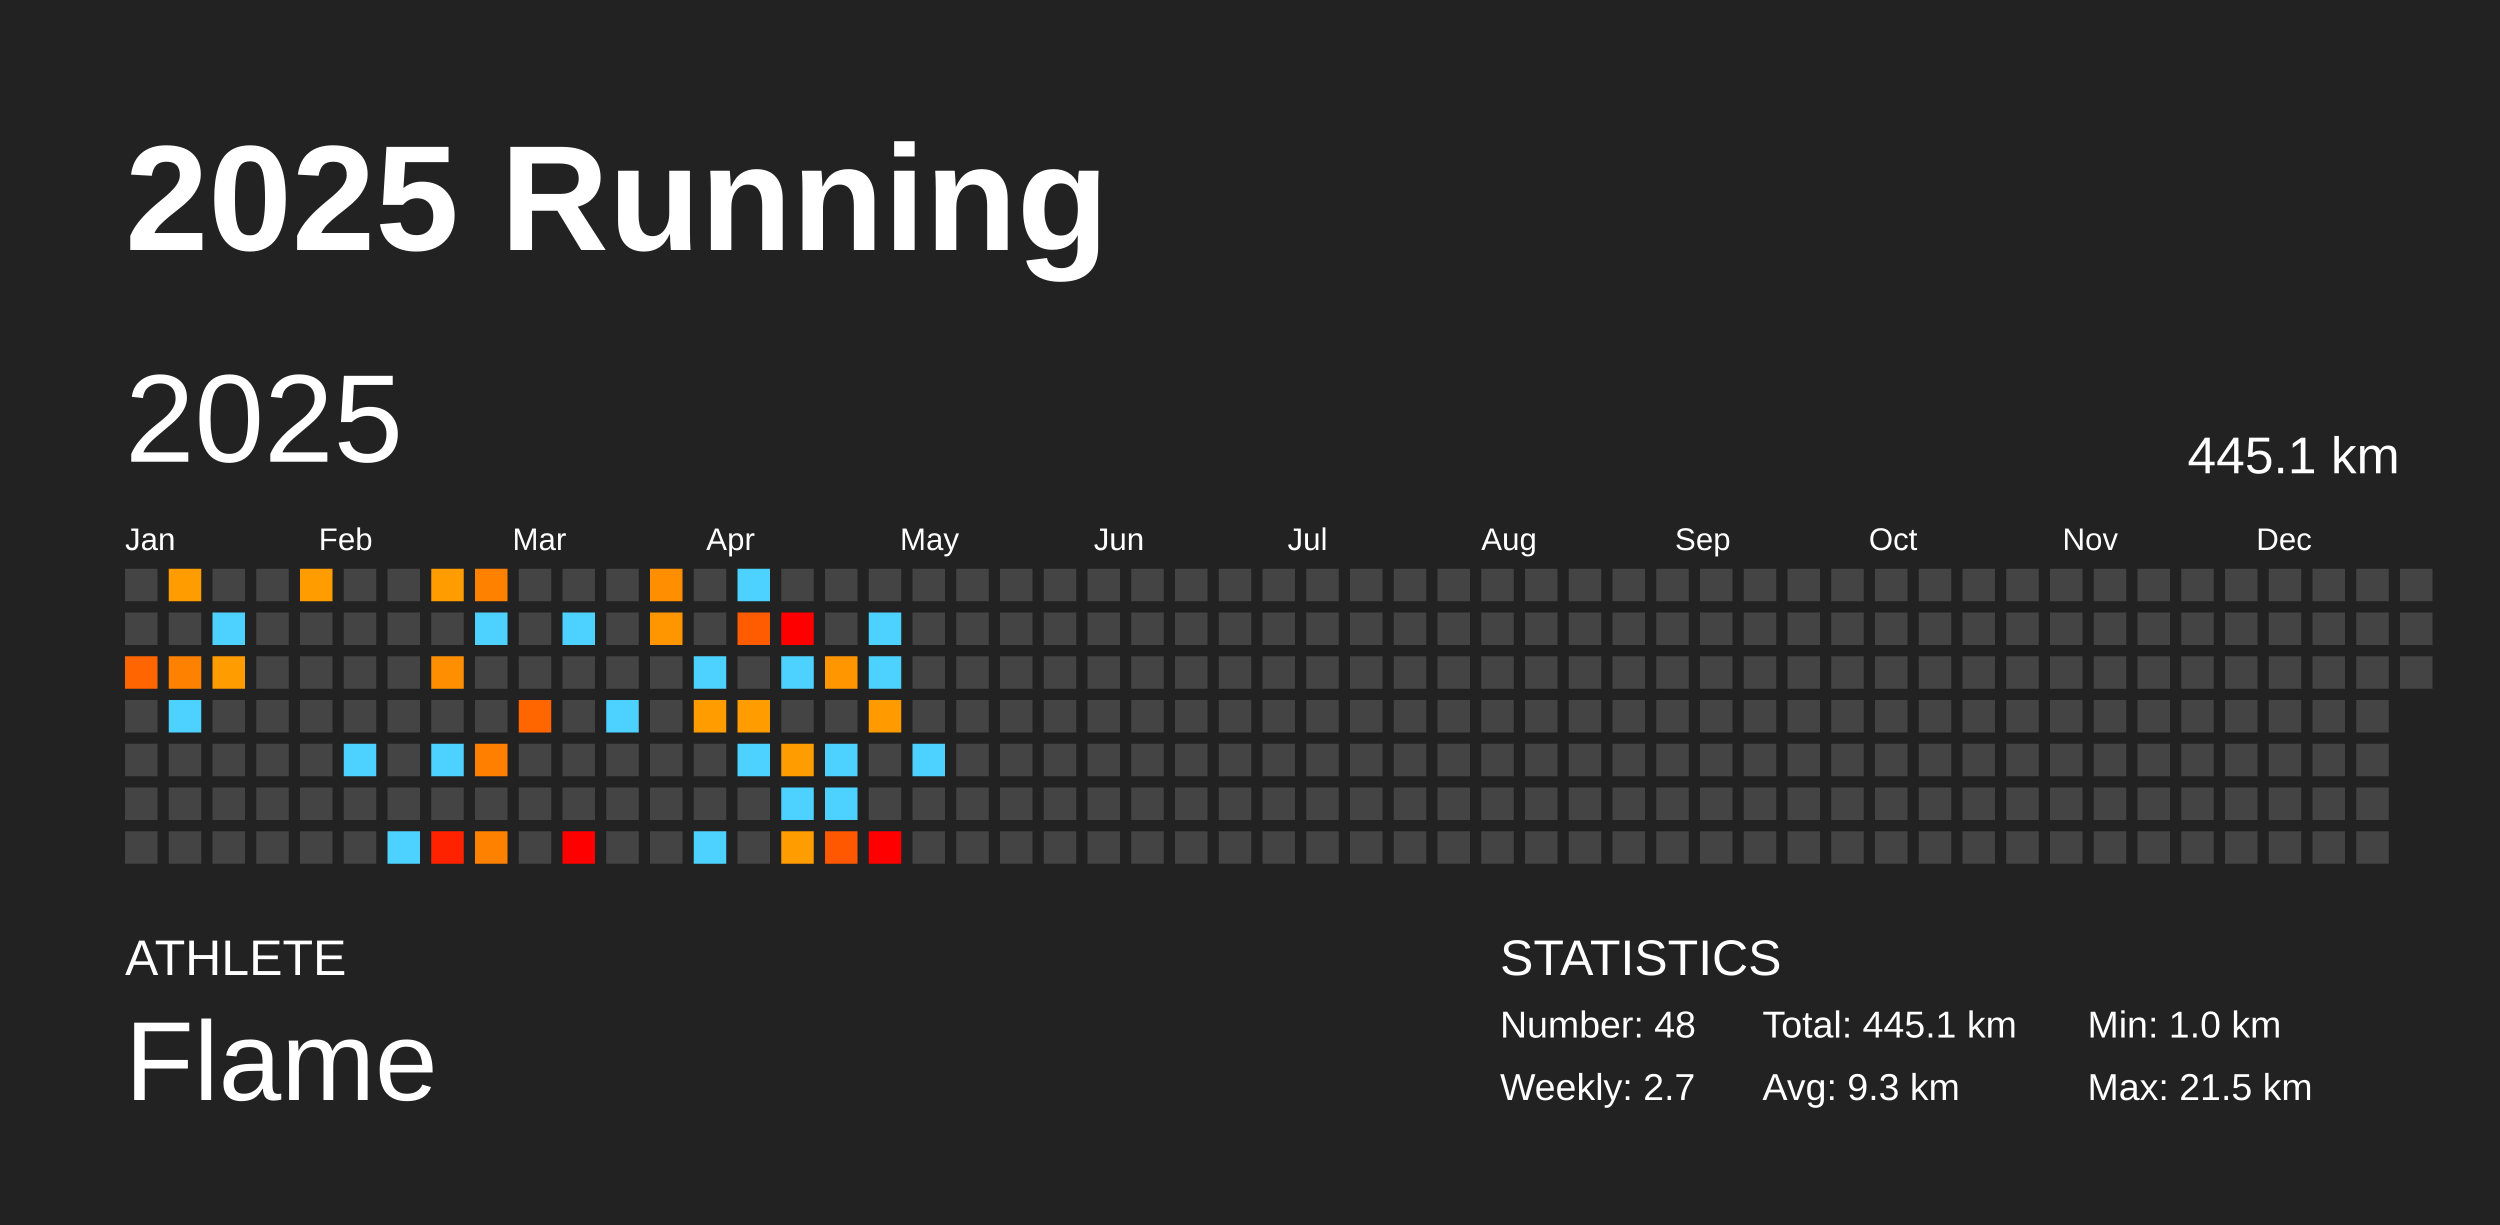
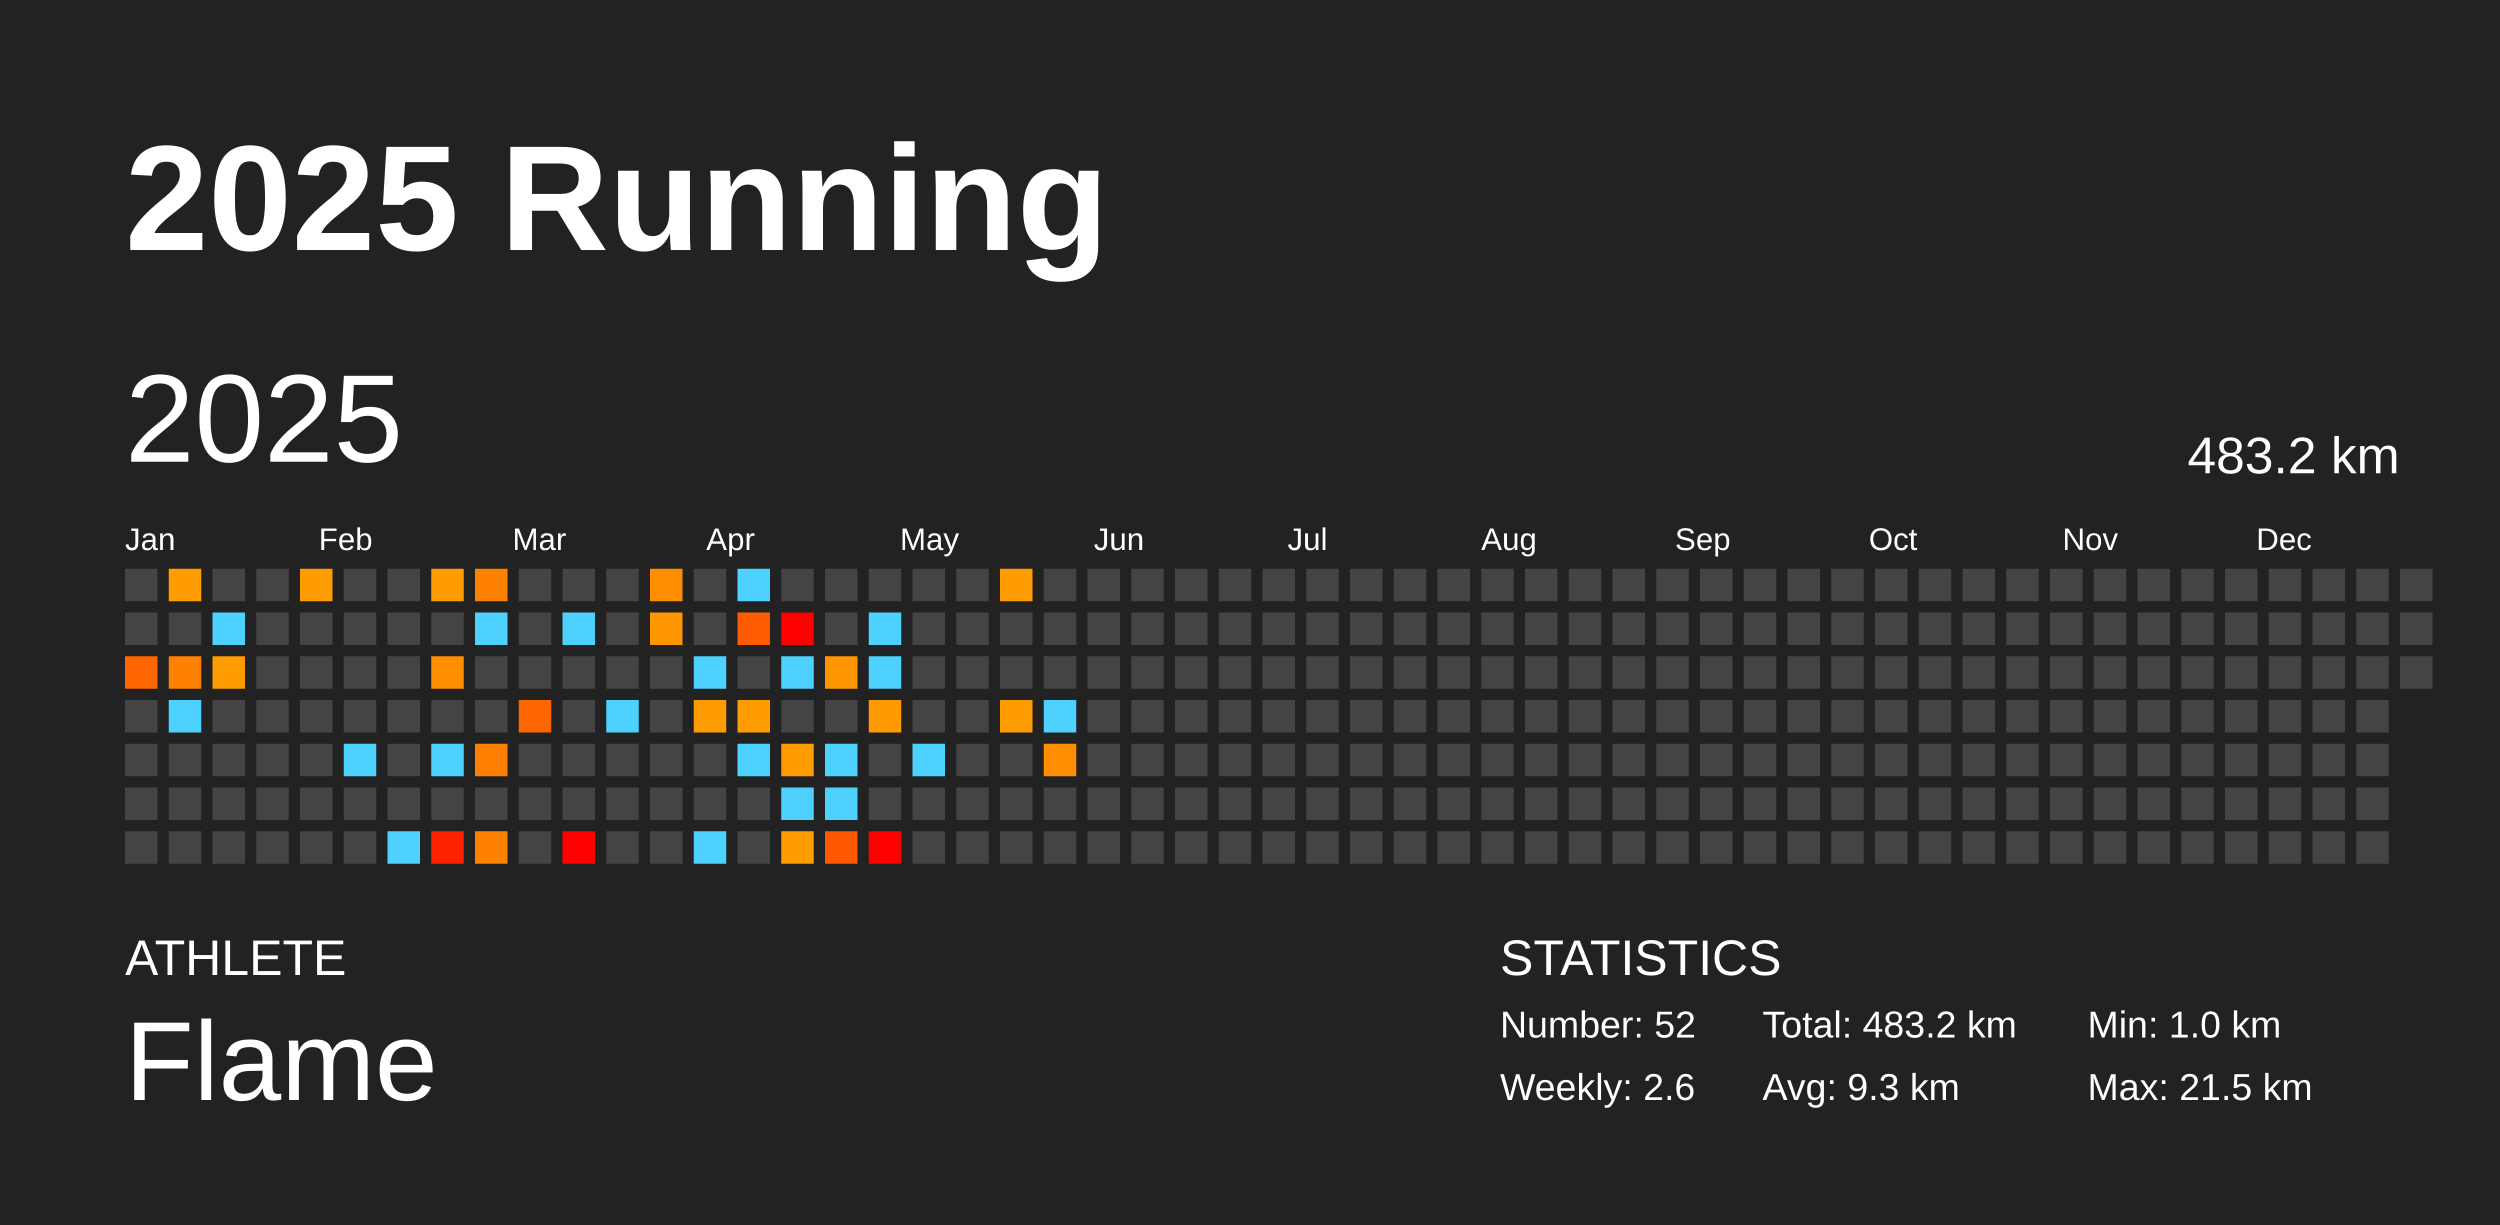
<svg xmlns="http://www.w3.org/2000/svg" baseProfile="full" height="98mm" version="1.1" viewBox="0,0,200,98" width="200mm">
  <defs />
  <rect fill="#222222" height="98" width="200" x="0" y="0" />
  <text fill="#FFFFFF" style="font-size:12px; font-family:Arial; font-weight:bold;" x="10" y="20">2025 Running</text>
  <text fill="#FFFFFF" style="font-size:4px; font-family:Arial" x="10" y="78">ATHLETE</text>
  <text fill="#FFFFFF" style="font-size:9px; font-family:Arial" x="10" y="88">Flame</text>
  <text fill="#FFFFFF" style="font-size:4px; font-family:Arial" x="120" y="78">STATISTICS</text>
-   <text fill="#FFFFFF" style="font-size:3px; font-family:Arial" x="120" y="83">Number: 48</text>
-   <text fill="#FFFFFF" style="font-size:3px; font-family:Arial" x="120" y="88">Weekly: 2.7</text>
-   <text fill="#FFFFFF" style="font-size:3px; font-family:Arial" x="141" y="83">Total: 445.1 km</text>
+   <text fill="#FFFFFF" style="font-size:3px; font-family:Arial" x="120" y="83">Number: 52</text>
+   <text fill="#FFFFFF" style="font-size:3px; font-family:Arial" x="120" y="88">Weekly: 2.6</text>
+   <text fill="#FFFFFF" style="font-size:3px; font-family:Arial" x="141" y="83">Total: 483.2 km</text>
  <text fill="#FFFFFF" style="font-size:3px; font-family:Arial" x="141" y="88">Avg: 9.3 km</text>
  <text fill="#FFFFFF" style="font-size:3px; font-family:Arial" x="167" y="83">Min: 1.0 km</text>
  <text fill="#FFFFFF" style="font-size:3px; font-family:Arial" x="167" y="88">Max: 21.5 km</text>
  <text dominant-baseline="hanging" fill="#FFFFFF" style="font-size:10.0px; font-family:Arial;" x="10" y="30">2025</text>
-   <text dominant-baseline="hanging" fill="#FFFFFF" style="font-size:4.125px; font-family:Arial;" x="175" y="35">445.1 km</text>
+   <text dominant-baseline="hanging" fill="#FFFFFF" style="font-size:4.125px; font-family:Arial;" x="175" y="35">483.2 km</text>
  <text fill="#FFFFFF" style="font-size:2.5px; font-family:Arial" x="10.0" y="44">Jan</text>
  <text fill="#FFFFFF" style="font-size:2.5px; font-family:Arial" x="25.5" y="44">Feb</text>
  <text fill="#FFFFFF" style="font-size:2.5px; font-family:Arial" x="41.0" y="44">Mar</text>
  <text fill="#FFFFFF" style="font-size:2.5px; font-family:Arial" x="56.5" y="44">Apr</text>
  <text fill="#FFFFFF" style="font-size:2.5px; font-family:Arial" x="72.0" y="44">May</text>
  <text fill="#FFFFFF" style="font-size:2.5px; font-family:Arial" x="87.5" y="44">Jun</text>
  <text fill="#FFFFFF" style="font-size:2.5px; font-family:Arial" x="103.0" y="44">Jul</text>
  <text fill="#FFFFFF" style="font-size:2.5px; font-family:Arial" x="118.5" y="44">Aug</text>
  <text fill="#FFFFFF" style="font-size:2.5px; font-family:Arial" x="134.0" y="44">Sep</text>
  <text fill="#FFFFFF" style="font-size:2.5px; font-family:Arial" x="149.5" y="44">Oct</text>
  <text fill="#FFFFFF" style="font-size:2.5px; font-family:Arial" x="165.0" y="44">Nov</text>
  <text fill="#FFFFFF" style="font-size:2.5px; font-family:Arial" x="180.5" y="44">Dec</text>
  <rect fill="#444444" height="2.6" width="2.6" x="10.0" y="45.5" />
  <rect fill="#444444" height="2.6" width="2.6" x="10.0" y="49.0" />
  <rect fill="#ff6500" height="2.6" width="2.6" x="10.0" y="52.5" />
  <rect fill="#444444" height="2.6" width="2.6" x="10.0" y="56.0" />
  <rect fill="#444444" height="2.6" width="2.6" x="10.0" y="59.5" />
  <rect fill="#444444" height="2.6" width="2.6" x="10.0" y="63.0" />
  <rect fill="#444444" height="2.6" width="2.6" x="10.0" y="66.5" />
  <rect fill="#ff9c00" height="2.6" width="2.6" x="13.5" y="45.5" />
  <rect fill="#444444" height="2.6" width="2.6" x="13.5" y="49.0" />
  <rect fill="#ff8100" height="2.6" width="2.6" x="13.5" y="52.5" />
  <rect fill="#4dd2ff" height="2.6" width="2.6" x="13.5" y="56.0" />
  <rect fill="#444444" height="2.6" width="2.6" x="13.5" y="59.5" />
  <rect fill="#444444" height="2.6" width="2.6" x="13.5" y="63.0" />
  <rect fill="#444444" height="2.6" width="2.6" x="13.5" y="66.5" />
  <rect fill="#444444" height="2.6" width="2.6" x="17.0" y="45.5" />
  <rect fill="#4dd2ff" height="2.6" width="2.6" x="17.0" y="49.0" />
  <rect fill="#ff9c00" height="2.6" width="2.6" x="17.0" y="52.5" />
  <rect fill="#444444" height="2.6" width="2.6" x="17.0" y="56.0" />
  <rect fill="#444444" height="2.6" width="2.6" x="17.0" y="59.5" />
  <rect fill="#444444" height="2.6" width="2.6" x="17.0" y="63.0" />
  <rect fill="#444444" height="2.6" width="2.6" x="17.0" y="66.5" />
  <rect fill="#444444" height="2.6" width="2.6" x="20.5" y="45.5" />
  <rect fill="#444444" height="2.6" width="2.6" x="20.5" y="49.0" />
  <rect fill="#444444" height="2.6" width="2.6" x="20.5" y="52.5" />
  <rect fill="#444444" height="2.6" width="2.6" x="20.5" y="56.0" />
  <rect fill="#444444" height="2.6" width="2.6" x="20.5" y="59.5" />
  <rect fill="#444444" height="2.6" width="2.6" x="20.5" y="63.0" />
  <rect fill="#444444" height="2.6" width="2.6" x="20.5" y="66.5" />
  <rect fill="#ff9c00" height="2.6" width="2.6" x="24.0" y="45.5" />
  <rect fill="#444444" height="2.6" width="2.6" x="24.0" y="49.0" />
  <rect fill="#444444" height="2.6" width="2.6" x="24.0" y="52.5" />
  <rect fill="#444444" height="2.6" width="2.6" x="24.0" y="56.0" />
  <rect fill="#444444" height="2.6" width="2.6" x="24.0" y="59.5" />
  <rect fill="#444444" height="2.6" width="2.6" x="24.0" y="63.0" />
  <rect fill="#444444" height="2.6" width="2.6" x="24.0" y="66.5" />
  <rect fill="#444444" height="2.6" width="2.6" x="27.5" y="45.5" />
  <rect fill="#444444" height="2.6" width="2.6" x="27.5" y="49.0" />
  <rect fill="#444444" height="2.6" width="2.6" x="27.5" y="52.5" />
  <rect fill="#444444" height="2.6" width="2.6" x="27.5" y="56.0" />
  <rect fill="#4dd2ff" height="2.6" width="2.6" x="27.5" y="59.5" />
  <rect fill="#444444" height="2.6" width="2.6" x="27.5" y="63.0" />
  <rect fill="#444444" height="2.6" width="2.6" x="27.5" y="66.5" />
  <rect fill="#444444" height="2.6" width="2.6" x="31.0" y="45.5" />
  <rect fill="#444444" height="2.6" width="2.6" x="31.0" y="49.0" />
  <rect fill="#444444" height="2.6" width="2.6" x="31.0" y="52.5" />
  <rect fill="#444444" height="2.6" width="2.6" x="31.0" y="56.0" />
  <rect fill="#444444" height="2.6" width="2.6" x="31.0" y="59.5" />
  <rect fill="#444444" height="2.6" width="2.6" x="31.0" y="63.0" />
  <rect fill="#4dd2ff" height="2.6" width="2.6" x="31.0" y="66.5" />
  <rect fill="#ff9c00" height="2.6" width="2.6" x="34.5" y="45.5" />
  <rect fill="#444444" height="2.6" width="2.6" x="34.5" y="49.0" />
  <rect fill="#ff8f00" height="2.6" width="2.6" x="34.5" y="52.5" />
  <rect fill="#444444" height="2.6" width="2.6" x="34.5" y="56.0" />
  <rect fill="#4dd2ff" height="2.6" width="2.6" x="34.5" y="59.5" />
  <rect fill="#444444" height="2.6" width="2.6" x="34.5" y="63.0" />
  <rect fill="#ff2200" height="2.6" width="2.6" x="34.5" y="66.5" />
  <rect fill="#ff8100" height="2.6" width="2.6" x="38.0" y="45.5" />
  <rect fill="#4dd2ff" height="2.6" width="2.6" x="38.0" y="49.0" />
  <rect fill="#444444" height="2.6" width="2.6" x="38.0" y="52.5" />
  <rect fill="#444444" height="2.6" width="2.6" x="38.0" y="56.0" />
  <rect fill="#ff7f00" height="2.6" width="2.6" x="38.0" y="59.5" />
  <rect fill="#444444" height="2.6" width="2.6" x="38.0" y="63.0" />
  <rect fill="#ff8100" height="2.6" width="2.6" x="38.0" y="66.5" />
  <rect fill="#444444" height="2.6" width="2.6" x="41.5" y="45.5" />
  <rect fill="#444444" height="2.6" width="2.6" x="41.5" y="49.0" />
  <rect fill="#444444" height="2.6" width="2.6" x="41.5" y="52.5" />
  <rect fill="#ff6600" height="2.6" width="2.6" x="41.5" y="56.0" />
  <rect fill="#444444" height="2.6" width="2.6" x="41.5" y="59.5" />
  <rect fill="#444444" height="2.6" width="2.6" x="41.5" y="63.0" />
  <rect fill="#444444" height="2.6" width="2.6" x="41.5" y="66.5" />
  <rect fill="#444444" height="2.6" width="2.6" x="45.0" y="45.5" />
  <rect fill="#4dd2ff" height="2.6" width="2.6" x="45.0" y="49.0" />
  <rect fill="#444444" height="2.6" width="2.6" x="45.0" y="52.5" />
  <rect fill="#444444" height="2.6" width="2.6" x="45.0" y="56.0" />
  <rect fill="#444444" height="2.6" width="2.6" x="45.0" y="59.5" />
  <rect fill="#444444" height="2.6" width="2.6" x="45.0" y="63.0" />
  <rect fill="red" height="2.6" width="2.6" x="45.0" y="66.5" />
  <rect fill="#444444" height="2.6" width="2.6" x="48.5" y="45.5" />
  <rect fill="#444444" height="2.6" width="2.6" x="48.5" y="49.0" />
  <rect fill="#444444" height="2.6" width="2.6" x="48.5" y="52.5" />
  <rect fill="#4dd2ff" height="2.6" width="2.6" x="48.5" y="56.0" />
  <rect fill="#444444" height="2.6" width="2.6" x="48.5" y="59.5" />
  <rect fill="#444444" height="2.6" width="2.6" x="48.5" y="63.0" />
  <rect fill="#444444" height="2.6" width="2.6" x="48.5" y="66.5" />
  <rect fill="#ff8f00" height="2.6" width="2.6" x="52.0" y="45.5" />
  <rect fill="#ff9600" height="2.6" width="2.6" x="52.0" y="49.0" />
  <rect fill="#444444" height="2.6" width="2.6" x="52.0" y="52.5" />
  <rect fill="#444444" height="2.6" width="2.6" x="52.0" y="56.0" />
  <rect fill="#444444" height="2.6" width="2.6" x="52.0" y="59.5" />
  <rect fill="#444444" height="2.6" width="2.6" x="52.0" y="63.0" />
  <rect fill="#444444" height="2.6" width="2.6" x="52.0" y="66.5" />
  <rect fill="#444444" height="2.6" width="2.6" x="55.5" y="45.5" />
  <rect fill="#444444" height="2.6" width="2.6" x="55.5" y="49.0" />
  <rect fill="#4dd2ff" height="2.6" width="2.6" x="55.5" y="52.5" />
  <rect fill="#ff9c00" height="2.6" width="2.6" x="55.5" y="56.0" />
  <rect fill="#444444" height="2.6" width="2.6" x="55.5" y="59.5" />
  <rect fill="#444444" height="2.6" width="2.6" x="55.5" y="63.0" />
  <rect fill="#4dd2ff" height="2.6" width="2.6" x="55.5" y="66.5" />
  <rect fill="#4dd2ff" height="2.6" width="2.6" x="59.0" y="45.5" />
  <rect fill="#ff5b00" height="2.6" width="2.6" x="59.0" y="49.0" />
  <rect fill="#444444" height="2.6" width="2.6" x="59.0" y="52.5" />
  <rect fill="#ff9c00" height="2.6" width="2.6" x="59.0" y="56.0" />
  <rect fill="#4dd2ff" height="2.6" width="2.6" x="59.0" y="59.5" />
  <rect fill="#444444" height="2.6" width="2.6" x="59.0" y="63.0" />
  <rect fill="#444444" height="2.6" width="2.6" x="59.0" y="66.5" />
  <rect fill="#444444" height="2.6" width="2.6" x="62.5" y="45.5" />
  <rect fill="red" height="2.6" width="2.6" x="62.5" y="49.0" />
  <rect fill="#4dd2ff" height="2.6" width="2.6" x="62.5" y="52.5" />
  <rect fill="#444444" height="2.6" width="2.6" x="62.5" y="56.0" />
  <rect fill="#ff9c00" height="2.6" width="2.6" x="62.5" y="59.5" />
  <rect fill="#4dd2ff" height="2.6" width="2.6" x="62.5" y="63.0" />
  <rect fill="#ff9c00" height="2.6" width="2.6" x="62.5" y="66.5" />
  <rect fill="#444444" height="2.6" width="2.6" x="66.0" y="45.5" />
  <rect fill="#444444" height="2.6" width="2.6" x="66.0" y="49.0" />
  <rect fill="#ff9600" height="2.6" width="2.6" x="66.0" y="52.5" />
  <rect fill="#444444" height="2.6" width="2.6" x="66.0" y="56.0" />
  <rect fill="#4dd2ff" height="2.6" width="2.6" x="66.0" y="59.5" />
  <rect fill="#4dd2ff" height="2.6" width="2.6" x="66.0" y="63.0" />
  <rect fill="#ff5800" height="2.6" width="2.6" x="66.0" y="66.5" />
  <rect fill="#444444" height="2.6" width="2.6" x="69.5" y="45.5" />
  <rect fill="#4dd2ff" height="2.6" width="2.6" x="69.5" y="49.0" />
  <rect fill="#4dd2ff" height="2.6" width="2.6" x="69.5" y="52.5" />
  <rect fill="#ff9b00" height="2.6" width="2.6" x="69.5" y="56.0" />
  <rect fill="#444444" height="2.6" width="2.6" x="69.5" y="59.5" />
  <rect fill="#444444" height="2.6" width="2.6" x="69.5" y="63.0" />
  <rect fill="red" height="2.6" width="2.6" x="69.5" y="66.5" />
  <rect fill="#444444" height="2.6" width="2.6" x="73.0" y="45.5" />
  <rect fill="#444444" height="2.6" width="2.6" x="73.0" y="49.0" />
  <rect fill="#444444" height="2.6" width="2.6" x="73.0" y="52.5" />
  <rect fill="#444444" height="2.6" width="2.6" x="73.0" y="56.0" />
  <rect fill="#4dd2ff" height="2.6" width="2.6" x="73.0" y="59.5" />
  <rect fill="#444444" height="2.6" width="2.6" x="73.0" y="63.0" />
  <rect fill="#444444" height="2.6" width="2.6" x="73.0" y="66.5" />
  <rect fill="#444444" height="2.6" width="2.6" x="76.5" y="45.5" />
  <rect fill="#444444" height="2.6" width="2.6" x="76.5" y="49.0" />
  <rect fill="#444444" height="2.6" width="2.6" x="76.5" y="52.5" />
  <rect fill="#444444" height="2.6" width="2.6" x="76.5" y="56.0" />
  <rect fill="#444444" height="2.6" width="2.6" x="76.5" y="59.5" />
  <rect fill="#444444" height="2.6" width="2.6" x="76.5" y="63.0" />
  <rect fill="#444444" height="2.6" width="2.6" x="76.5" y="66.5" />
-   <rect fill="#444444" height="2.6" width="2.6" x="80.0" y="45.5" />
+   <rect fill="#ff9c00" height="2.6" width="2.6" x="80.0" y="45.5" />
  <rect fill="#444444" height="2.6" width="2.6" x="80.0" y="49.0" />
  <rect fill="#444444" height="2.6" width="2.6" x="80.0" y="52.5" />
-   <rect fill="#444444" height="2.6" width="2.6" x="80.0" y="56.0" />
+   <rect fill="#ff9c00" height="2.6" width="2.6" x="80.0" y="56.0" />
  <rect fill="#444444" height="2.6" width="2.6" x="80.0" y="59.5" />
  <rect fill="#444444" height="2.6" width="2.6" x="80.0" y="63.0" />
  <rect fill="#444444" height="2.6" width="2.6" x="80.0" y="66.5" />
  <rect fill="#444444" height="2.6" width="2.6" x="83.5" y="45.5" />
  <rect fill="#444444" height="2.6" width="2.6" x="83.5" y="49.0" />
  <rect fill="#444444" height="2.6" width="2.6" x="83.5" y="52.5" />
-   <rect fill="#444444" height="2.6" width="2.6" x="83.5" y="56.0" />
-   <rect fill="#444444" height="2.6" width="2.6" x="83.5" y="59.5" />
+   <rect fill="#4dd2ff" height="2.6" width="2.6" x="83.5" y="56.0" />
+   <rect fill="#ff8f00" height="2.6" width="2.6" x="83.5" y="59.5" />
  <rect fill="#444444" height="2.6" width="2.6" x="83.5" y="63.0" />
  <rect fill="#444444" height="2.6" width="2.6" x="83.5" y="66.5" />
  <rect fill="#444444" height="2.6" width="2.6" x="87.0" y="45.5" />
  <rect fill="#444444" height="2.6" width="2.6" x="87.0" y="49.0" />
  <rect fill="#444444" height="2.6" width="2.6" x="87.0" y="52.5" />
  <rect fill="#444444" height="2.6" width="2.6" x="87.0" y="56.0" />
  <rect fill="#444444" height="2.6" width="2.6" x="87.0" y="59.5" />
  <rect fill="#444444" height="2.6" width="2.6" x="87.0" y="63.0" />
  <rect fill="#444444" height="2.6" width="2.6" x="87.0" y="66.5" />
  <rect fill="#444444" height="2.6" width="2.6" x="90.5" y="45.5" />
  <rect fill="#444444" height="2.6" width="2.6" x="90.5" y="49.0" />
  <rect fill="#444444" height="2.6" width="2.6" x="90.5" y="52.5" />
  <rect fill="#444444" height="2.6" width="2.6" x="90.5" y="56.0" />
  <rect fill="#444444" height="2.6" width="2.6" x="90.5" y="59.5" />
  <rect fill="#444444" height="2.6" width="2.6" x="90.5" y="63.0" />
  <rect fill="#444444" height="2.6" width="2.6" x="90.5" y="66.5" />
  <rect fill="#444444" height="2.6" width="2.6" x="94.0" y="45.5" />
  <rect fill="#444444" height="2.6" width="2.6" x="94.0" y="49.0" />
  <rect fill="#444444" height="2.6" width="2.6" x="94.0" y="52.5" />
  <rect fill="#444444" height="2.6" width="2.6" x="94.0" y="56.0" />
  <rect fill="#444444" height="2.6" width="2.6" x="94.0" y="59.5" />
  <rect fill="#444444" height="2.6" width="2.6" x="94.0" y="63.0" />
  <rect fill="#444444" height="2.6" width="2.6" x="94.0" y="66.5" />
  <rect fill="#444444" height="2.6" width="2.6" x="97.5" y="45.5" />
  <rect fill="#444444" height="2.6" width="2.6" x="97.5" y="49.0" />
  <rect fill="#444444" height="2.6" width="2.6" x="97.5" y="52.5" />
  <rect fill="#444444" height="2.6" width="2.6" x="97.5" y="56.0" />
  <rect fill="#444444" height="2.6" width="2.6" x="97.5" y="59.5" />
  <rect fill="#444444" height="2.6" width="2.6" x="97.5" y="63.0" />
  <rect fill="#444444" height="2.6" width="2.6" x="97.5" y="66.5" />
  <rect fill="#444444" height="2.6" width="2.6" x="101.0" y="45.5" />
  <rect fill="#444444" height="2.6" width="2.6" x="101.0" y="49.0" />
  <rect fill="#444444" height="2.6" width="2.6" x="101.0" y="52.5" />
  <rect fill="#444444" height="2.6" width="2.6" x="101.0" y="56.0" />
  <rect fill="#444444" height="2.6" width="2.6" x="101.0" y="59.5" />
  <rect fill="#444444" height="2.6" width="2.6" x="101.0" y="63.0" />
  <rect fill="#444444" height="2.6" width="2.6" x="101.0" y="66.5" />
  <rect fill="#444444" height="2.6" width="2.6" x="104.5" y="45.5" />
  <rect fill="#444444" height="2.6" width="2.6" x="104.5" y="49.0" />
  <rect fill="#444444" height="2.6" width="2.6" x="104.5" y="52.5" />
  <rect fill="#444444" height="2.6" width="2.6" x="104.5" y="56.0" />
  <rect fill="#444444" height="2.6" width="2.6" x="104.5" y="59.5" />
  <rect fill="#444444" height="2.6" width="2.6" x="104.5" y="63.0" />
  <rect fill="#444444" height="2.6" width="2.6" x="104.5" y="66.5" />
  <rect fill="#444444" height="2.6" width="2.6" x="108.0" y="45.5" />
  <rect fill="#444444" height="2.6" width="2.6" x="108.0" y="49.0" />
  <rect fill="#444444" height="2.6" width="2.6" x="108.0" y="52.5" />
  <rect fill="#444444" height="2.6" width="2.6" x="108.0" y="56.0" />
  <rect fill="#444444" height="2.6" width="2.6" x="108.0" y="59.5" />
  <rect fill="#444444" height="2.6" width="2.6" x="108.0" y="63.0" />
  <rect fill="#444444" height="2.6" width="2.6" x="108.0" y="66.5" />
  <rect fill="#444444" height="2.6" width="2.6" x="111.5" y="45.5" />
  <rect fill="#444444" height="2.6" width="2.6" x="111.5" y="49.0" />
  <rect fill="#444444" height="2.6" width="2.6" x="111.5" y="52.5" />
  <rect fill="#444444" height="2.6" width="2.6" x="111.5" y="56.0" />
  <rect fill="#444444" height="2.6" width="2.6" x="111.5" y="59.5" />
  <rect fill="#444444" height="2.6" width="2.6" x="111.5" y="63.0" />
  <rect fill="#444444" height="2.6" width="2.6" x="111.5" y="66.5" />
  <rect fill="#444444" height="2.6" width="2.6" x="115.0" y="45.5" />
  <rect fill="#444444" height="2.6" width="2.6" x="115.0" y="49.0" />
  <rect fill="#444444" height="2.6" width="2.6" x="115.0" y="52.5" />
  <rect fill="#444444" height="2.6" width="2.6" x="115.0" y="56.0" />
  <rect fill="#444444" height="2.6" width="2.6" x="115.0" y="59.5" />
  <rect fill="#444444" height="2.6" width="2.6" x="115.0" y="63.0" />
  <rect fill="#444444" height="2.6" width="2.6" x="115.0" y="66.5" />
  <rect fill="#444444" height="2.6" width="2.6" x="118.5" y="45.5" />
  <rect fill="#444444" height="2.6" width="2.6" x="118.5" y="49.0" />
  <rect fill="#444444" height="2.6" width="2.6" x="118.5" y="52.5" />
  <rect fill="#444444" height="2.6" width="2.6" x="118.5" y="56.0" />
  <rect fill="#444444" height="2.6" width="2.6" x="118.5" y="59.5" />
  <rect fill="#444444" height="2.6" width="2.6" x="118.5" y="63.0" />
  <rect fill="#444444" height="2.6" width="2.6" x="118.5" y="66.5" />
  <rect fill="#444444" height="2.6" width="2.6" x="122.0" y="45.5" />
  <rect fill="#444444" height="2.6" width="2.6" x="122.0" y="49.0" />
  <rect fill="#444444" height="2.6" width="2.6" x="122.0" y="52.5" />
  <rect fill="#444444" height="2.6" width="2.6" x="122.0" y="56.0" />
  <rect fill="#444444" height="2.6" width="2.6" x="122.0" y="59.5" />
  <rect fill="#444444" height="2.6" width="2.6" x="122.0" y="63.0" />
  <rect fill="#444444" height="2.6" width="2.6" x="122.0" y="66.5" />
  <rect fill="#444444" height="2.6" width="2.6" x="125.5" y="45.5" />
  <rect fill="#444444" height="2.6" width="2.6" x="125.5" y="49.0" />
  <rect fill="#444444" height="2.6" width="2.6" x="125.5" y="52.5" />
  <rect fill="#444444" height="2.6" width="2.6" x="125.5" y="56.0" />
  <rect fill="#444444" height="2.6" width="2.6" x="125.5" y="59.5" />
  <rect fill="#444444" height="2.6" width="2.6" x="125.5" y="63.0" />
  <rect fill="#444444" height="2.6" width="2.6" x="125.5" y="66.5" />
  <rect fill="#444444" height="2.6" width="2.6" x="129.0" y="45.5" />
  <rect fill="#444444" height="2.6" width="2.6" x="129.0" y="49.0" />
  <rect fill="#444444" height="2.6" width="2.6" x="129.0" y="52.5" />
  <rect fill="#444444" height="2.6" width="2.6" x="129.0" y="56.0" />
  <rect fill="#444444" height="2.6" width="2.6" x="129.0" y="59.5" />
  <rect fill="#444444" height="2.6" width="2.6" x="129.0" y="63.0" />
  <rect fill="#444444" height="2.6" width="2.6" x="129.0" y="66.5" />
  <rect fill="#444444" height="2.6" width="2.6" x="132.5" y="45.5" />
  <rect fill="#444444" height="2.6" width="2.6" x="132.5" y="49.0" />
  <rect fill="#444444" height="2.6" width="2.6" x="132.5" y="52.5" />
  <rect fill="#444444" height="2.6" width="2.6" x="132.5" y="56.0" />
  <rect fill="#444444" height="2.6" width="2.6" x="132.5" y="59.5" />
  <rect fill="#444444" height="2.6" width="2.6" x="132.5" y="63.0" />
  <rect fill="#444444" height="2.6" width="2.6" x="132.5" y="66.5" />
  <rect fill="#444444" height="2.6" width="2.6" x="136.0" y="45.5" />
  <rect fill="#444444" height="2.6" width="2.6" x="136.0" y="49.0" />
  <rect fill="#444444" height="2.6" width="2.6" x="136.0" y="52.5" />
  <rect fill="#444444" height="2.6" width="2.6" x="136.0" y="56.0" />
  <rect fill="#444444" height="2.6" width="2.6" x="136.0" y="59.5" />
  <rect fill="#444444" height="2.6" width="2.6" x="136.0" y="63.0" />
  <rect fill="#444444" height="2.6" width="2.6" x="136.0" y="66.5" />
  <rect fill="#444444" height="2.6" width="2.6" x="139.5" y="45.5" />
  <rect fill="#444444" height="2.6" width="2.6" x="139.5" y="49.0" />
  <rect fill="#444444" height="2.6" width="2.6" x="139.5" y="52.5" />
  <rect fill="#444444" height="2.6" width="2.6" x="139.5" y="56.0" />
  <rect fill="#444444" height="2.6" width="2.6" x="139.5" y="59.5" />
  <rect fill="#444444" height="2.6" width="2.6" x="139.5" y="63.0" />
  <rect fill="#444444" height="2.6" width="2.6" x="139.5" y="66.5" />
  <rect fill="#444444" height="2.6" width="2.6" x="143.0" y="45.5" />
  <rect fill="#444444" height="2.6" width="2.6" x="143.0" y="49.0" />
  <rect fill="#444444" height="2.6" width="2.6" x="143.0" y="52.5" />
  <rect fill="#444444" height="2.6" width="2.6" x="143.0" y="56.0" />
  <rect fill="#444444" height="2.6" width="2.6" x="143.0" y="59.5" />
  <rect fill="#444444" height="2.6" width="2.6" x="143.0" y="63.0" />
  <rect fill="#444444" height="2.6" width="2.6" x="143.0" y="66.5" />
  <rect fill="#444444" height="2.6" width="2.6" x="146.5" y="45.5" />
  <rect fill="#444444" height="2.6" width="2.6" x="146.5" y="49.0" />
  <rect fill="#444444" height="2.6" width="2.6" x="146.5" y="52.5" />
  <rect fill="#444444" height="2.6" width="2.6" x="146.5" y="56.0" />
  <rect fill="#444444" height="2.6" width="2.6" x="146.5" y="59.5" />
  <rect fill="#444444" height="2.6" width="2.6" x="146.5" y="63.0" />
  <rect fill="#444444" height="2.6" width="2.6" x="146.5" y="66.5" />
  <rect fill="#444444" height="2.6" width="2.6" x="150.0" y="45.5" />
  <rect fill="#444444" height="2.6" width="2.6" x="150.0" y="49.0" />
  <rect fill="#444444" height="2.6" width="2.6" x="150.0" y="52.5" />
  <rect fill="#444444" height="2.6" width="2.6" x="150.0" y="56.0" />
  <rect fill="#444444" height="2.6" width="2.6" x="150.0" y="59.5" />
  <rect fill="#444444" height="2.6" width="2.6" x="150.0" y="63.0" />
  <rect fill="#444444" height="2.6" width="2.6" x="150.0" y="66.5" />
  <rect fill="#444444" height="2.6" width="2.6" x="153.5" y="45.5" />
  <rect fill="#444444" height="2.6" width="2.6" x="153.5" y="49.0" />
  <rect fill="#444444" height="2.6" width="2.6" x="153.5" y="52.5" />
  <rect fill="#444444" height="2.6" width="2.6" x="153.5" y="56.0" />
  <rect fill="#444444" height="2.6" width="2.6" x="153.5" y="59.5" />
  <rect fill="#444444" height="2.6" width="2.6" x="153.5" y="63.0" />
  <rect fill="#444444" height="2.6" width="2.6" x="153.5" y="66.5" />
  <rect fill="#444444" height="2.6" width="2.6" x="157.0" y="45.5" />
  <rect fill="#444444" height="2.6" width="2.6" x="157.0" y="49.0" />
  <rect fill="#444444" height="2.6" width="2.6" x="157.0" y="52.5" />
  <rect fill="#444444" height="2.6" width="2.6" x="157.0" y="56.0" />
  <rect fill="#444444" height="2.6" width="2.6" x="157.0" y="59.5" />
  <rect fill="#444444" height="2.6" width="2.6" x="157.0" y="63.0" />
  <rect fill="#444444" height="2.6" width="2.6" x="157.0" y="66.5" />
  <rect fill="#444444" height="2.6" width="2.6" x="160.5" y="45.5" />
  <rect fill="#444444" height="2.6" width="2.6" x="160.5" y="49.0" />
  <rect fill="#444444" height="2.6" width="2.6" x="160.5" y="52.5" />
  <rect fill="#444444" height="2.6" width="2.6" x="160.5" y="56.0" />
  <rect fill="#444444" height="2.6" width="2.6" x="160.5" y="59.5" />
  <rect fill="#444444" height="2.6" width="2.6" x="160.5" y="63.0" />
  <rect fill="#444444" height="2.6" width="2.6" x="160.5" y="66.5" />
  <rect fill="#444444" height="2.6" width="2.6" x="164.0" y="45.5" />
  <rect fill="#444444" height="2.6" width="2.6" x="164.0" y="49.0" />
  <rect fill="#444444" height="2.6" width="2.6" x="164.0" y="52.5" />
  <rect fill="#444444" height="2.6" width="2.6" x="164.0" y="56.0" />
  <rect fill="#444444" height="2.6" width="2.6" x="164.0" y="59.5" />
  <rect fill="#444444" height="2.6" width="2.6" x="164.0" y="63.0" />
  <rect fill="#444444" height="2.6" width="2.6" x="164.0" y="66.5" />
  <rect fill="#444444" height="2.6" width="2.6" x="167.5" y="45.5" />
  <rect fill="#444444" height="2.6" width="2.6" x="167.5" y="49.0" />
  <rect fill="#444444" height="2.6" width="2.6" x="167.5" y="52.5" />
  <rect fill="#444444" height="2.6" width="2.6" x="167.5" y="56.0" />
  <rect fill="#444444" height="2.6" width="2.6" x="167.5" y="59.5" />
  <rect fill="#444444" height="2.6" width="2.6" x="167.5" y="63.0" />
  <rect fill="#444444" height="2.6" width="2.6" x="167.5" y="66.5" />
  <rect fill="#444444" height="2.6" width="2.6" x="171.0" y="45.5" />
  <rect fill="#444444" height="2.6" width="2.6" x="171.0" y="49.0" />
  <rect fill="#444444" height="2.6" width="2.6" x="171.0" y="52.5" />
  <rect fill="#444444" height="2.6" width="2.6" x="171.0" y="56.0" />
  <rect fill="#444444" height="2.6" width="2.6" x="171.0" y="59.5" />
  <rect fill="#444444" height="2.6" width="2.6" x="171.0" y="63.0" />
  <rect fill="#444444" height="2.6" width="2.6" x="171.0" y="66.5" />
  <rect fill="#444444" height="2.6" width="2.6" x="174.5" y="45.5" />
  <rect fill="#444444" height="2.6" width="2.6" x="174.5" y="49.0" />
  <rect fill="#444444" height="2.6" width="2.6" x="174.5" y="52.5" />
  <rect fill="#444444" height="2.6" width="2.6" x="174.5" y="56.0" />
  <rect fill="#444444" height="2.6" width="2.6" x="174.5" y="59.5" />
  <rect fill="#444444" height="2.6" width="2.6" x="174.5" y="63.0" />
  <rect fill="#444444" height="2.6" width="2.6" x="174.5" y="66.5" />
  <rect fill="#444444" height="2.6" width="2.6" x="178.0" y="45.5" />
  <rect fill="#444444" height="2.6" width="2.6" x="178.0" y="49.0" />
  <rect fill="#444444" height="2.6" width="2.6" x="178.0" y="52.5" />
  <rect fill="#444444" height="2.6" width="2.6" x="178.0" y="56.0" />
  <rect fill="#444444" height="2.6" width="2.6" x="178.0" y="59.5" />
  <rect fill="#444444" height="2.6" width="2.6" x="178.0" y="63.0" />
  <rect fill="#444444" height="2.6" width="2.6" x="178.0" y="66.5" />
  <rect fill="#444444" height="2.6" width="2.6" x="181.5" y="45.5" />
  <rect fill="#444444" height="2.6" width="2.6" x="181.5" y="49.0" />
  <rect fill="#444444" height="2.6" width="2.6" x="181.5" y="52.5" />
  <rect fill="#444444" height="2.6" width="2.6" x="181.5" y="56.0" />
  <rect fill="#444444" height="2.6" width="2.6" x="181.5" y="59.5" />
  <rect fill="#444444" height="2.6" width="2.6" x="181.5" y="63.0" />
  <rect fill="#444444" height="2.6" width="2.6" x="181.5" y="66.5" />
  <rect fill="#444444" height="2.6" width="2.6" x="185.0" y="45.5" />
  <rect fill="#444444" height="2.6" width="2.6" x="185.0" y="49.0" />
  <rect fill="#444444" height="2.6" width="2.6" x="185.0" y="52.5" />
  <rect fill="#444444" height="2.6" width="2.6" x="185.0" y="56.0" />
  <rect fill="#444444" height="2.6" width="2.6" x="185.0" y="59.5" />
  <rect fill="#444444" height="2.6" width="2.6" x="185.0" y="63.0" />
  <rect fill="#444444" height="2.6" width="2.6" x="185.0" y="66.5" />
  <rect fill="#444444" height="2.6" width="2.6" x="188.5" y="45.5" />
  <rect fill="#444444" height="2.6" width="2.6" x="188.5" y="49.0" />
  <rect fill="#444444" height="2.6" width="2.6" x="188.5" y="52.5" />
  <rect fill="#444444" height="2.6" width="2.6" x="188.5" y="56.0" />
  <rect fill="#444444" height="2.6" width="2.6" x="188.5" y="59.5" />
  <rect fill="#444444" height="2.6" width="2.6" x="188.5" y="63.0" />
  <rect fill="#444444" height="2.6" width="2.6" x="188.5" y="66.5" />
  <rect fill="#444444" height="2.6" width="2.6" x="192.0" y="45.5" />
  <rect fill="#444444" height="2.6" width="2.6" x="192.0" y="49.0" />
  <rect fill="#444444" height="2.6" width="2.6" x="192.0" y="52.5" />
</svg>
